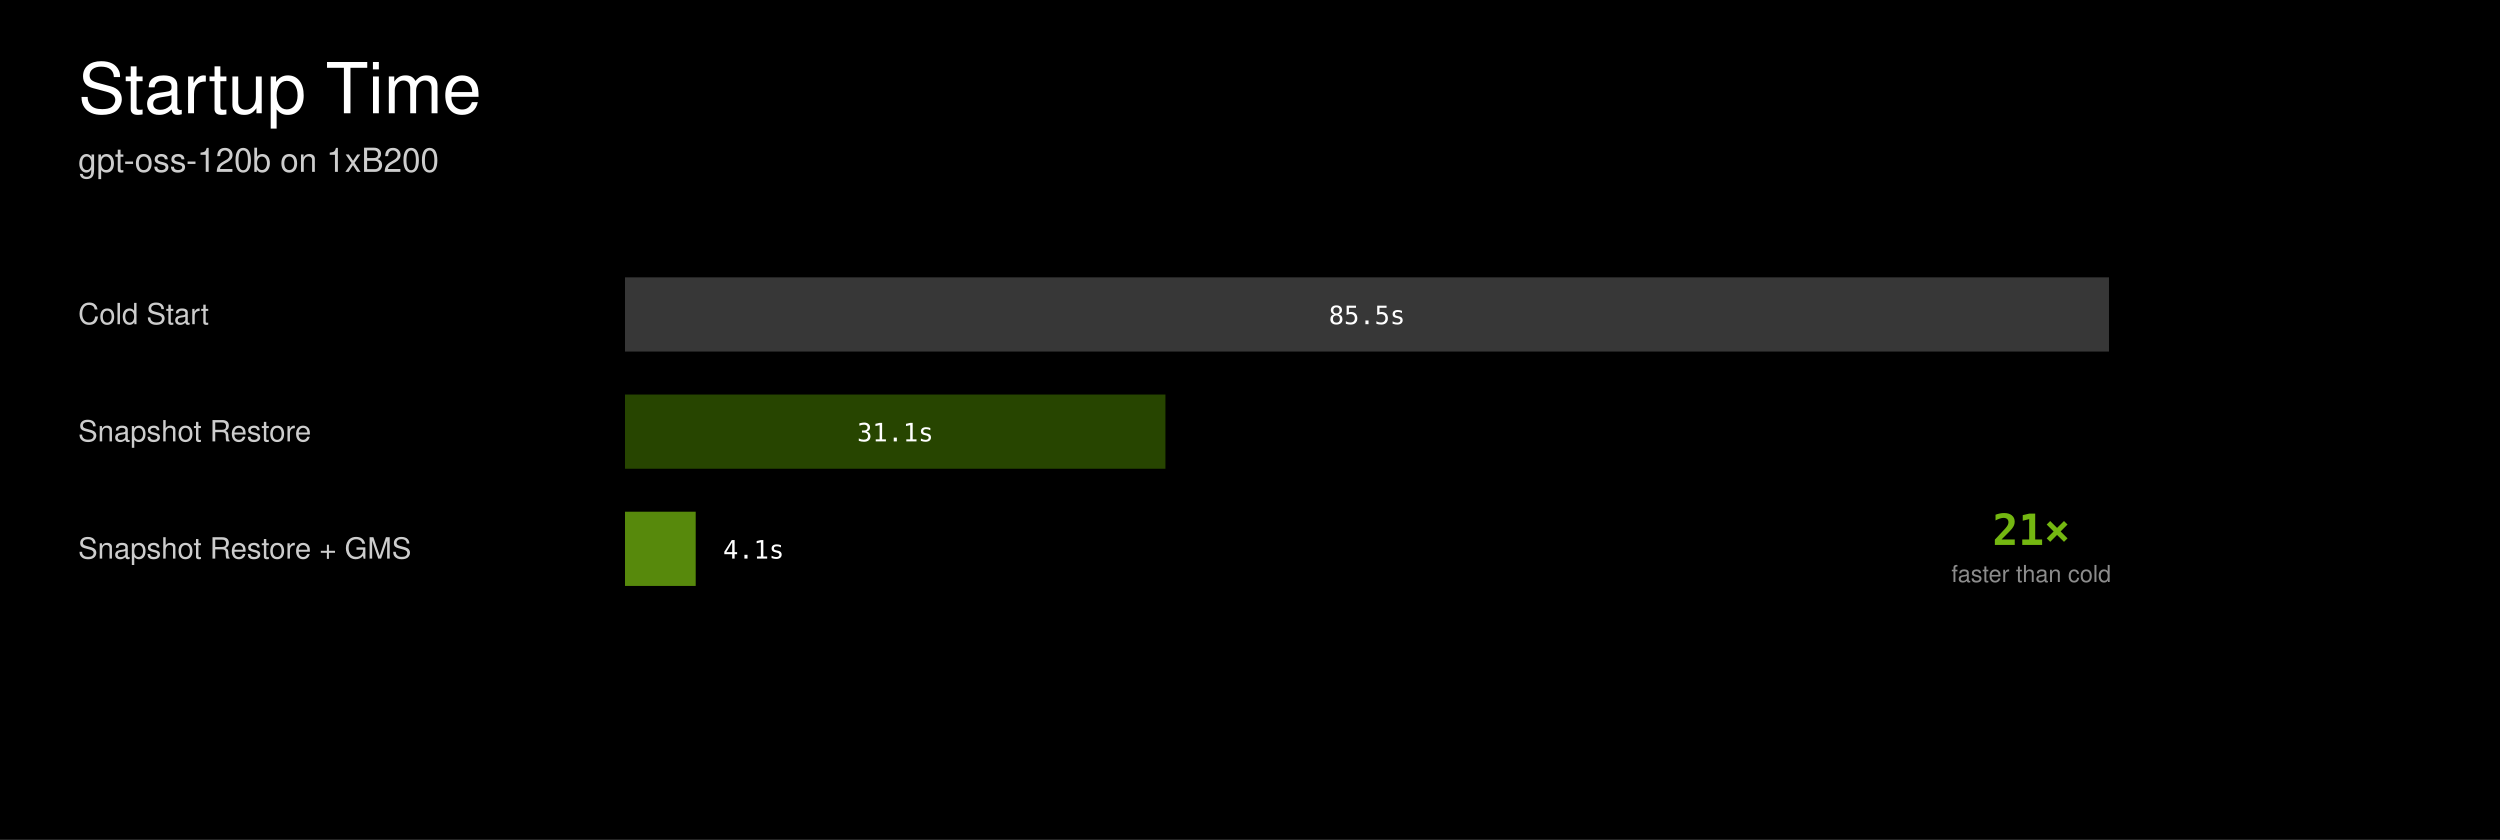
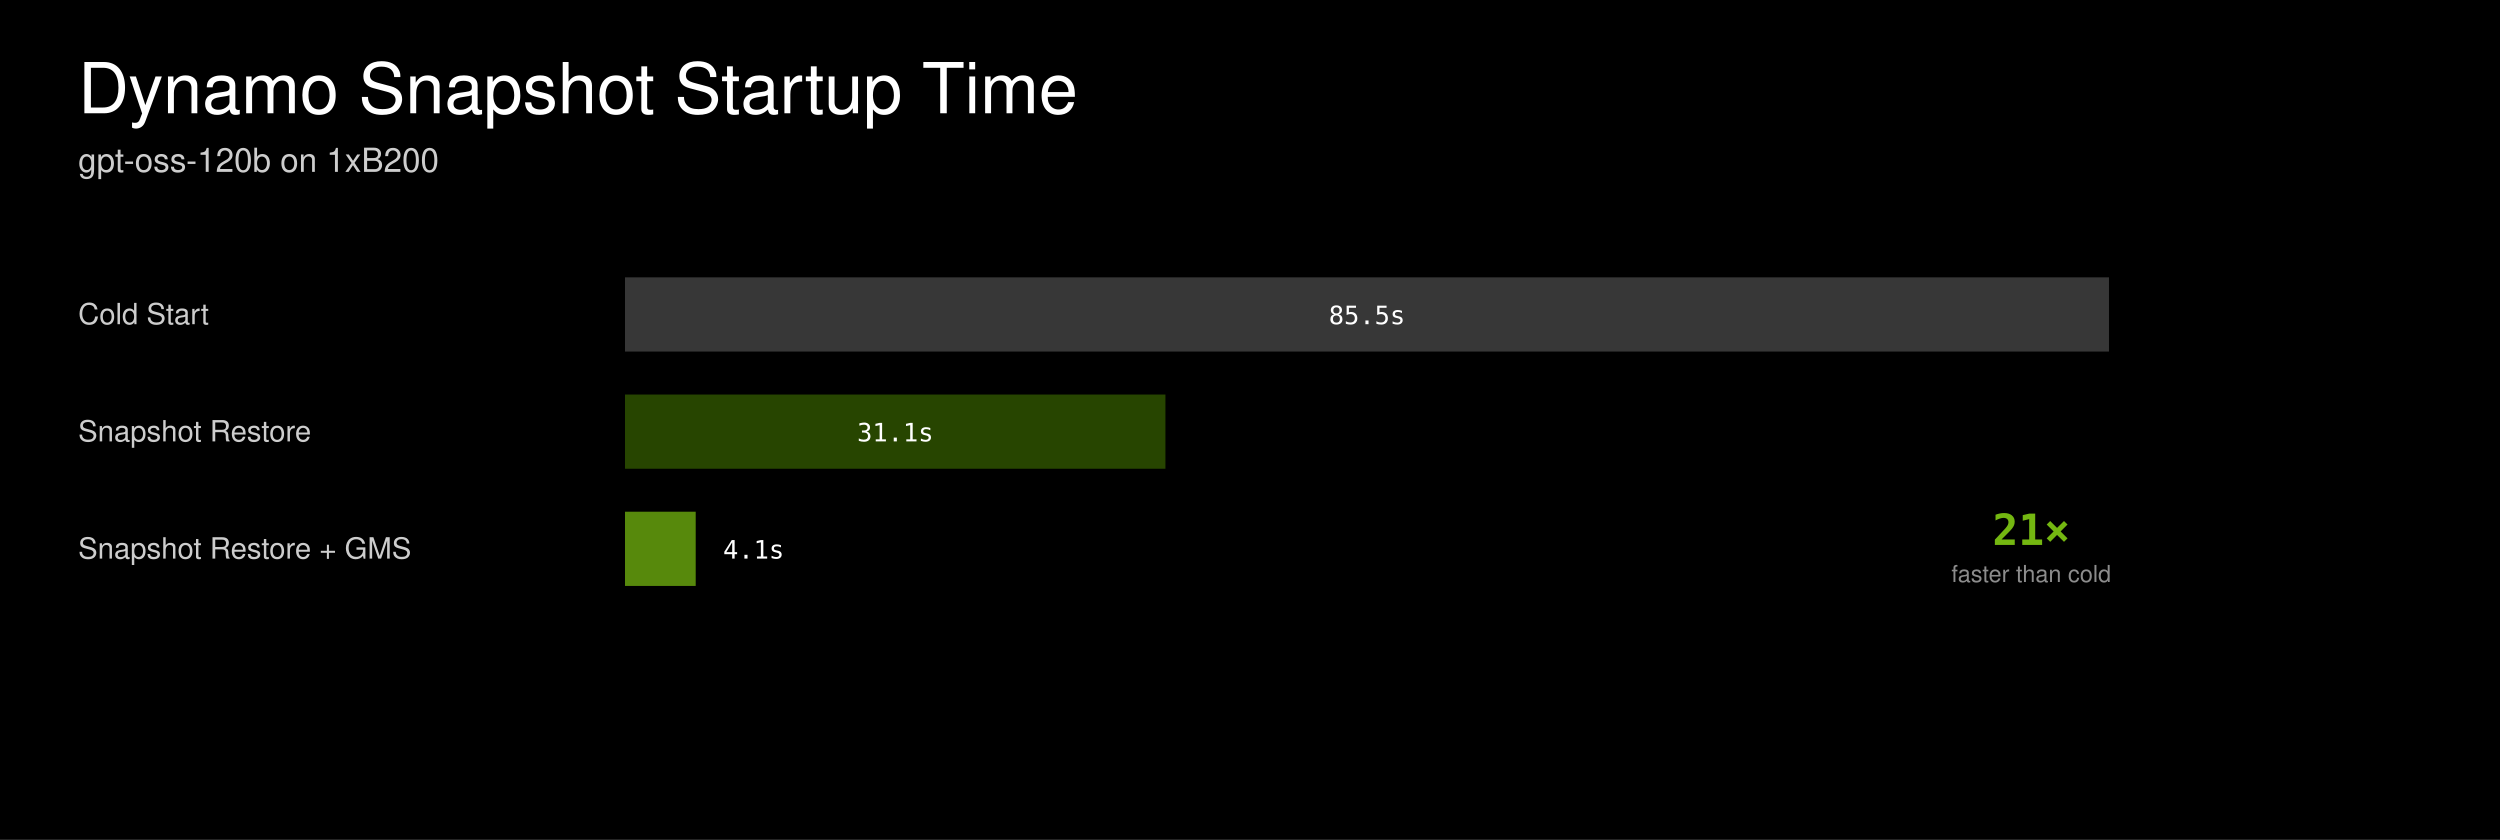
<svg xmlns="http://www.w3.org/2000/svg" width="1280" height="430" viewBox="0 0 1280 430">
  <rect width="1280" height="430" fill="#000000" />
  <style>
  .title { font-family: "Helvetica Neue", Helvetica, Geist, Arial, sans-serif; font-size: 36px; font-weight: 300; fill: #ffffff; }
  .subtitle { font-family: "Helvetica Neue", Helvetica, Geist, Arial, sans-serif; font-size: 17px; font-weight: 300; fill: #cdcdcd; }
  .label { font-family: Geist, "Helvetica Neue", Helvetica, Arial, sans-serif; font-size: 15px; font-weight: 400; fill: #cdcdcd; }
  .value { font-family: "Geist Mono", "SF Mono", Menlo, Consolas, monospace; font-size: 13px; font-weight: 500; fill: #ffffff; }
  .callout { font-family: "Geist Mono", "SF Mono", Menlo, Consolas, monospace; font-size: 22px; font-weight: 600; fill: #74b711; }
  .callout-label { font-family: Geist, "Helvetica Neue", Helvetica, Arial, sans-serif; font-size: 12px; font-weight: 400; fill: #8c8c8c; }
</style>
-   <text class="title" x="40" y="58">Startup Time</text>
+   <text class="title" x="40" y="58">Dynamo Snapshot Startup Time</text>
  <text class="subtitle" x="40" y="88">gpt-oss-120b on 1xB200</text>
  <text class="label" x="40" y="166">Cold Start</text>
  <rect x="320" y="142" width="759.8" height="38" fill="#4a4a4a" fill-opacity="0.75" />
  <text class="value" x="699.9" y="166" text-anchor="middle">85.5s</text>
  <text class="label" x="40" y="226">Snapshot Restore</text>
  <rect x="320" y="202" width="276.7" height="38" fill="#355c00" fill-opacity="0.75" />
  <text class="value" x="458.4" y="226" text-anchor="middle">31.1s</text>
  <text class="label" x="40" y="286">Snapshot Restore + GMS</text>
  <rect x="320" y="262" width="36.2" height="38" fill="#74b711" fill-opacity="0.75" />
  <text class="value" x="370.2" y="286">4.1s</text>
  <text class="callout" x="1040" y="279" text-anchor="middle">21×</text>
  <text class="callout-label" x="1040" y="298" text-anchor="middle">faster than cold</text>
</svg>
